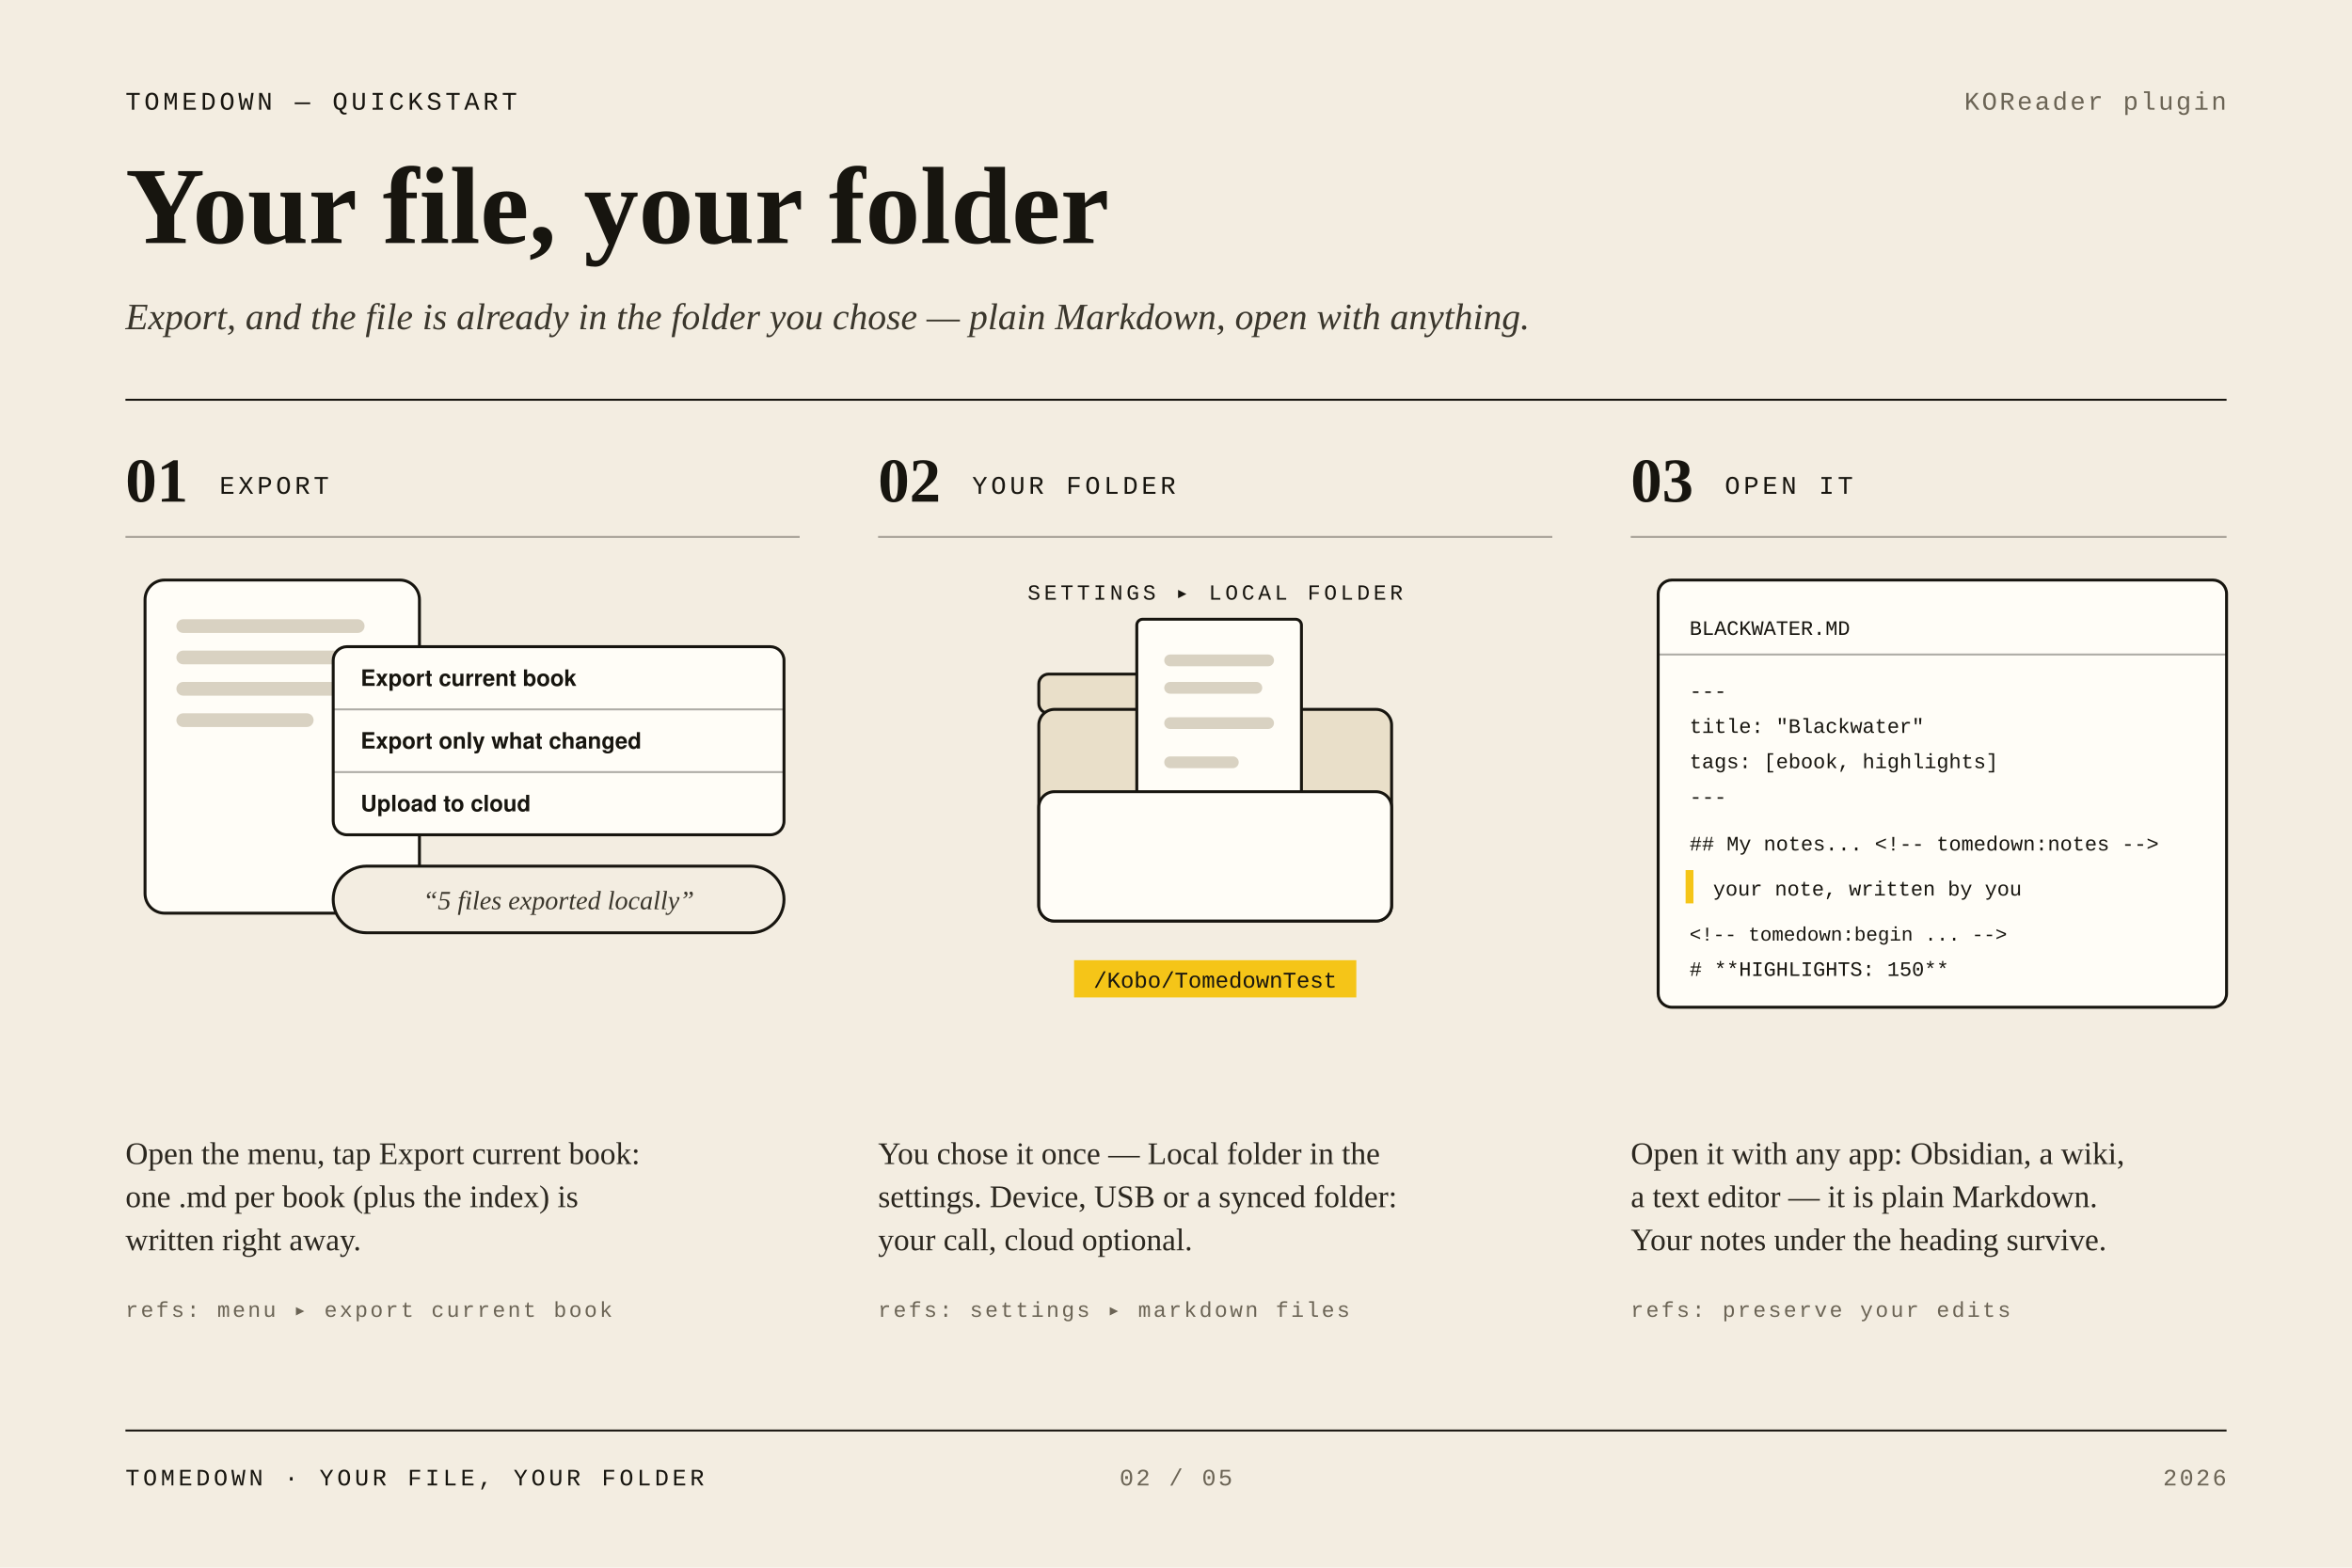
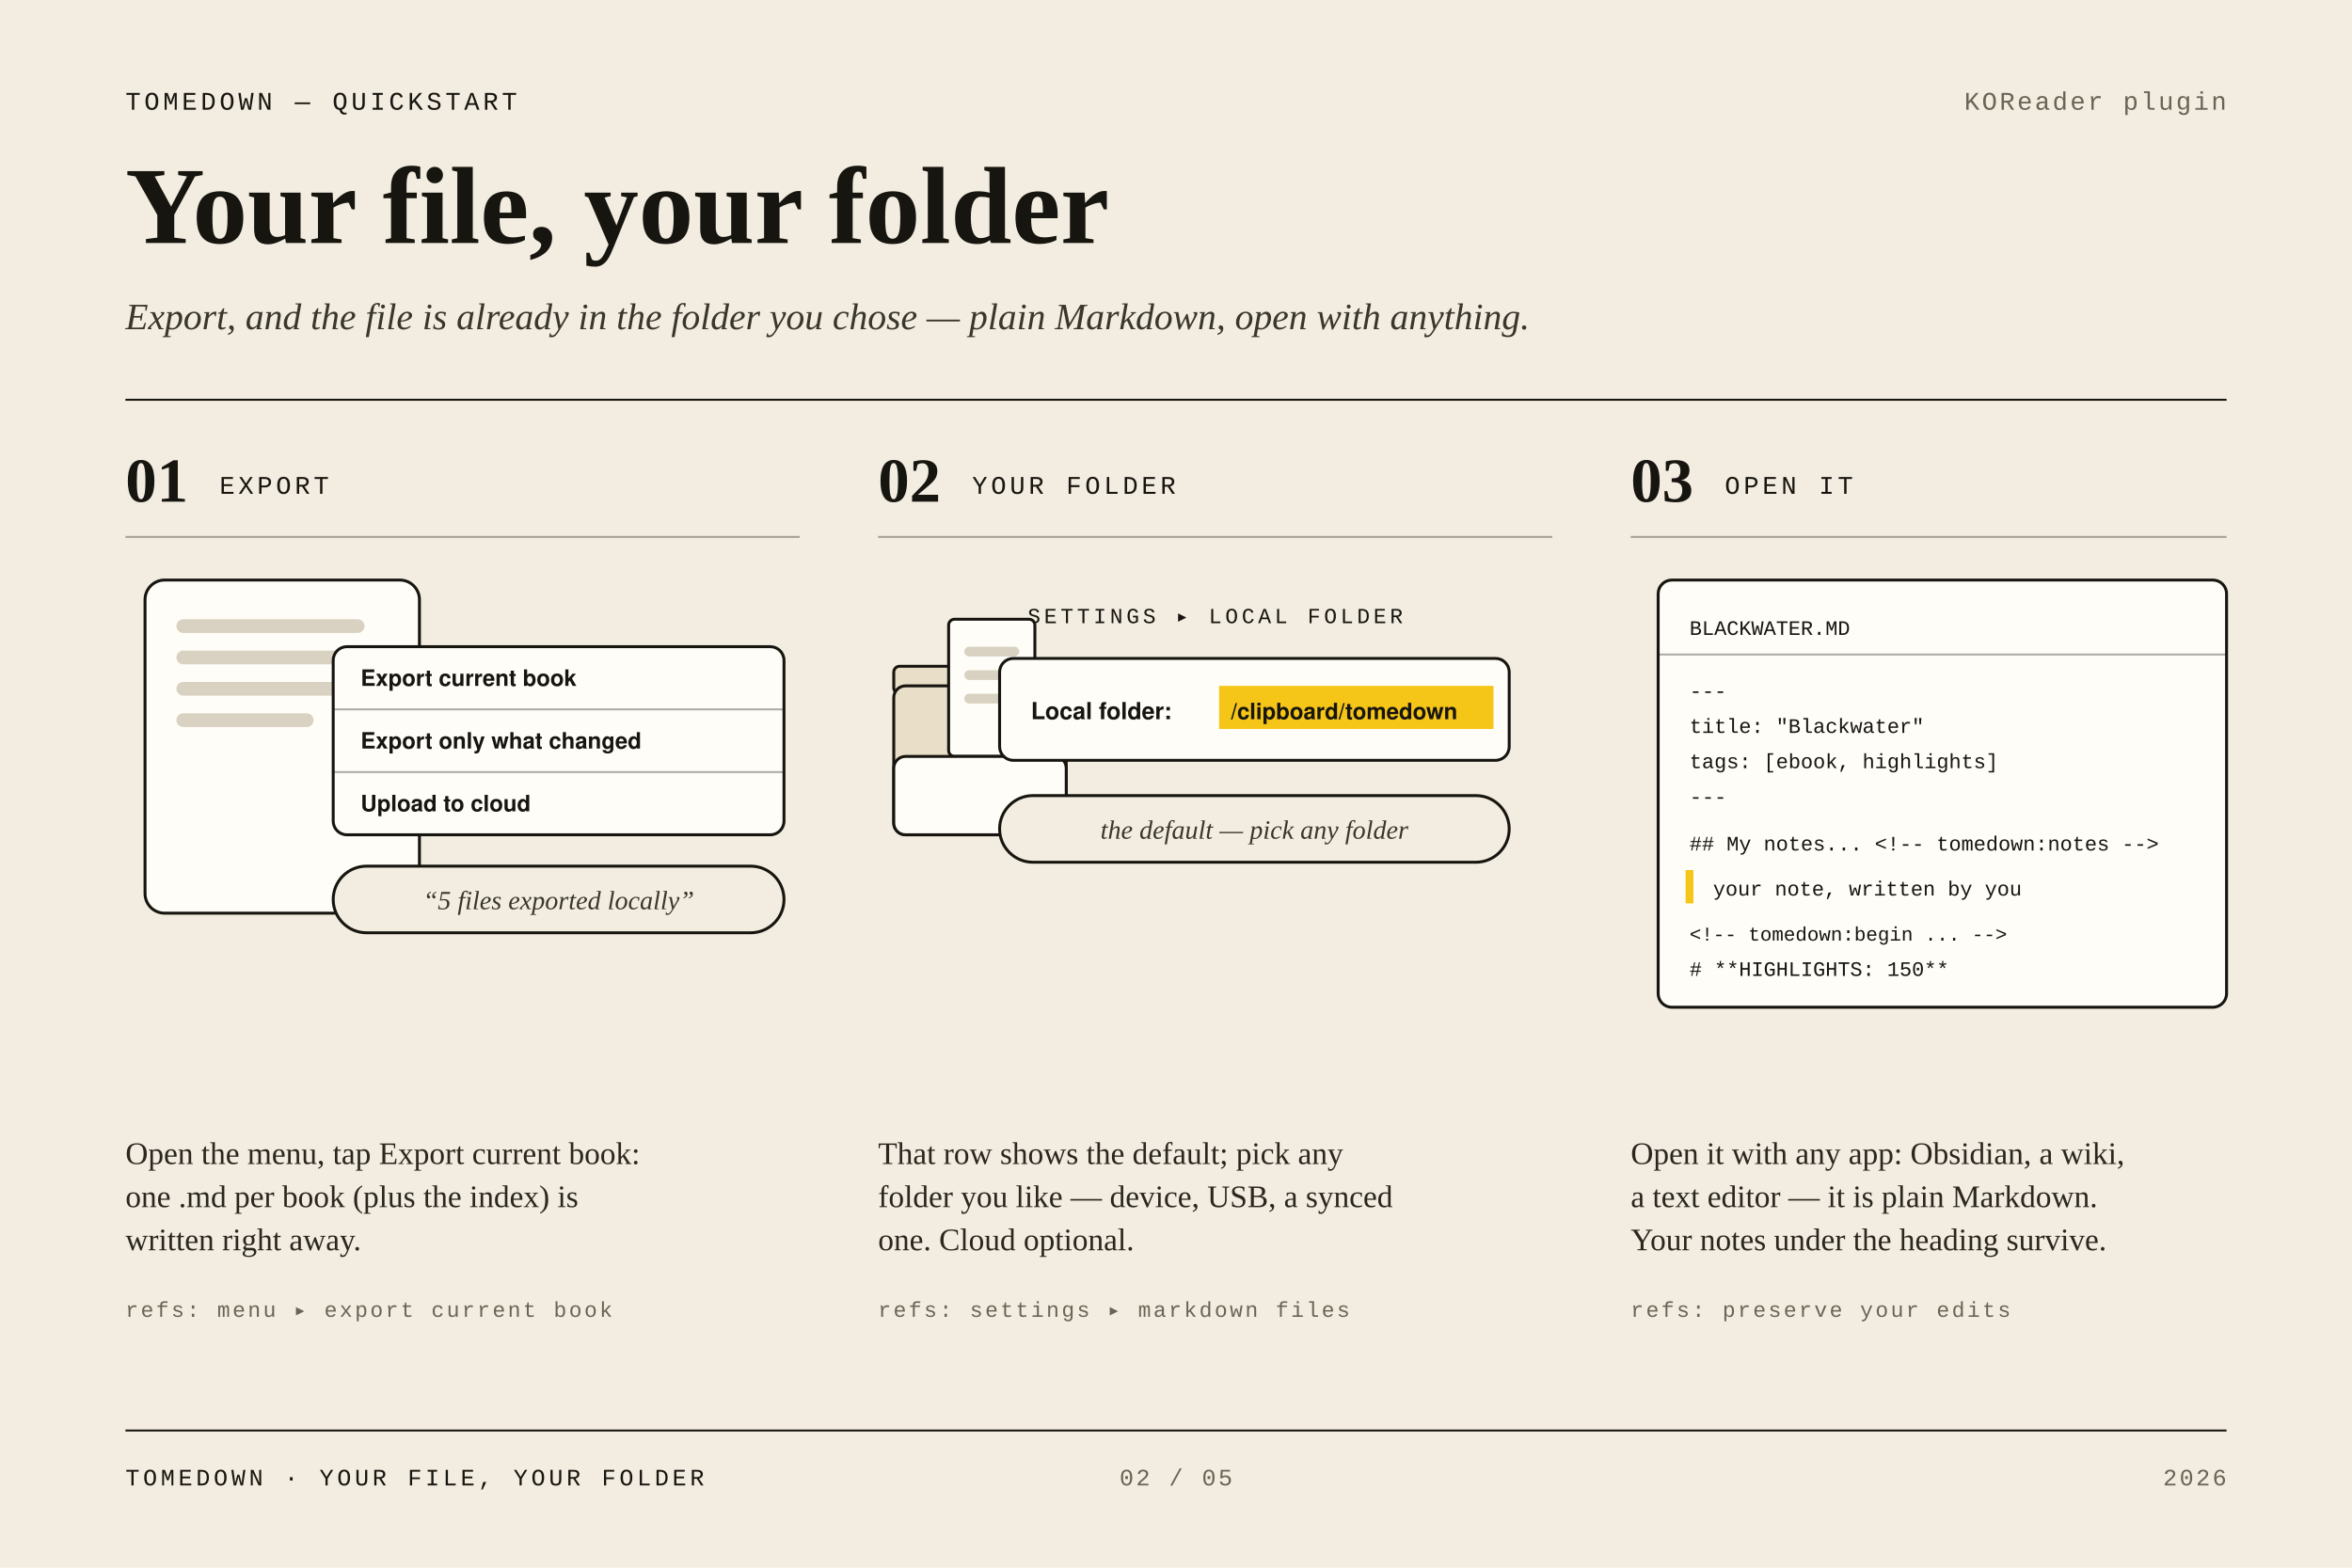
<svg xmlns="http://www.w3.org/2000/svg" width="1200" height="800" viewBox="0 0 1200 800" role="img" aria-label="Tomedown quickstart tutorial 02 — Your file, your folder: export from the menu, the file lands in the folder you chose, open it with any app">
  <style>
    .display { font-family: Georgia, "Times New Roman", serif; font-weight: 700; fill: #17150F; }
    .deck    { font-family: Georgia, "Times New Roman", serif; font-style: italic; fill: #3A362C; }
    .label   { font-family: "SF Mono", Menlo, Consolas, "Liberation Mono", monospace; letter-spacing: 1.8px; fill: #17150F; }
    .labelm  { font-family: "SF Mono", Menlo, Consolas, "Liberation Mono", monospace; letter-spacing: 1.2px; fill: #6B6455; }
    .body    { font-family: Georgia, "Times New Roman", serif; fill: #2B271F; }
    .menu    { font-family: "Helvetica Neue", Helvetica, Arial, sans-serif; font-weight: 700; fill: #17150F; }
    .code    { font-family: "SF Mono", Menlo, Consolas, "Liberation Mono", monospace; fill: #17150F; }
    .rule    { stroke: #17150F; stroke-width: 1; }
    .hair    { stroke: #17150F; stroke-width: 1; opacity: .35; }
    .card    { fill: #FFFDF7; stroke: #17150F; stroke-width: 1.5; }
    .frame   { fill: #FFFDF7; stroke: #17150F; stroke-width: 1.5; }
    .skel    { fill: #D9D2C2; }
    .accent  { fill: #F5C518; }
  </style>
  <rect width="1200" height="800" fill="#F3EDE1" />
  <text class="label" x="64" y="56" font-size="13">TOMEDOWN — QUICKSTART</text>
  <text class="labelm" x="1136" y="56" font-size="13" text-anchor="end">KOReader plugin</text>
  <text class="display" x="64" y="124" font-size="56">Your file, your folder</text>
  <text class="deck" x="64" y="168" font-size="19">Export, and the file is already in the folder you chose — plain Markdown, open with anything.</text>
  <line class="rule" x1="64" y1="204" x2="1136" y2="204" />
  <text class="display" x="64" y="256" font-size="32">01</text>
  <text class="label" x="112" y="252" font-size="13">EXPORT</text>
  <line class="hair" x1="64" y1="274" x2="408" y2="274" />
  <rect class="frame" x="74" y="296" width="140" height="170" rx="10" />
  <rect class="skel" x="90" y="316" width="96" height="7" rx="3.5" />
  <rect class="skel" x="90" y="332" width="88" height="7" rx="3.5" />
  <rect class="skel" x="90" y="348" width="96" height="7" rx="3.5" />
  <rect class="skel" x="90" y="364" width="70" height="7" rx="3.5" />
  <rect class="card" x="170" y="330" width="230" height="96" rx="7" />
  <line class="hair" x1="170" y1="362" x2="400" y2="362" />
  <line class="hair" x1="170" y1="394" x2="400" y2="394" />
  <text class="menu" x="184" y="350" font-size="11.5">Export current book</text>
  <text class="menu" x="184" y="382" font-size="11.5">Export only what changed</text>
  <text class="menu" x="184" y="414" font-size="11.5">Upload to cloud</text>
  <rect x="170" y="442" width="230" height="34" rx="17" fill="#F3EDE1" stroke="#17150F" stroke-width="1.5" />
  <text class="deck" x="285" y="464" font-size="13.5" text-anchor="middle">“5 files exported locally”</text>
  <text class="body" x="64" y="594" font-size="16">Open the menu, tap Export current book:</text>
  <text class="body" x="64" y="616" font-size="16">one .md per book (plus the index) is</text>
  <text class="body" x="64" y="638" font-size="16">written right away.</text>
  <text class="labelm" x="64" y="672" font-size="11">refs: menu ▸ export current book</text>
  <text class="display" x="448" y="256" font-size="32">02</text>
  <text class="label" x="496" y="252" font-size="13">YOUR FOLDER</text>
  <line class="hair" x1="448" y1="274" x2="792" y2="274" />
-   <text class="label" x="620" y="306" font-size="11" text-anchor="middle">SETTINGS ▸ LOCAL FOLDER</text>
-   <rect x="530" y="344" width="58" height="20" rx="5" fill="#E9DFC9" stroke="#17150F" stroke-width="1.5" />
-   <rect x="530" y="362" width="180" height="108" rx="8" fill="#E9DFC9" stroke="#17150F" stroke-width="1.5" />
-   <rect class="card" x="580" y="316" width="84" height="100" rx="3" />
-   <rect class="skel" x="594" y="334" width="56" height="6" rx="3" />
-   <rect class="skel" x="594" y="348" width="50" height="6" rx="3" />
-   <rect class="skel" x="594" y="366" width="56" height="6" rx="3" />
-   <rect class="skel" x="594" y="386" width="38" height="6" rx="3" />
-   <rect class="card" x="530" y="404" width="180" height="66" rx="8" />
-   <rect class="accent" x="548" y="490" width="144" height="19" />
-   <text class="code" x="620" y="504" font-size="11.5" text-anchor="middle">/Kobo/TomedownTest</text>
-   <text class="body" x="448" y="594" font-size="16">You chose it once — Local folder in the</text>
-   <text class="body" x="448" y="616" font-size="16">settings. Device, USB or a synced folder:</text>
-   <text class="body" x="448" y="638" font-size="16">your call, cloud optional.</text>
+   <text class="label" x="620" y="318" font-size="11" text-anchor="middle">SETTINGS ▸ LOCAL FOLDER</text>
+   <rect x="456" y="340" width="34" height="14" rx="3" fill="#E9DFC9" stroke="#17150F" stroke-width="1.5" />
+   <rect x="456" y="350" width="88" height="76" rx="6" fill="#E9DFC9" stroke="#17150F" stroke-width="1.5" />
+   <rect class="card" x="484" y="316" width="44" height="70" rx="3" />
+   <rect class="skel" x="492" y="330" width="28" height="5" rx="2.5" />
+   <rect class="skel" x="492" y="342" width="24" height="5" rx="2.5" />
+   <rect class="skel" x="492" y="354" width="28" height="5" rx="2.5" />
+   <rect class="card" x="456" y="386" width="88" height="40" rx="6" />
+   <rect class="card" x="510" y="336" width="260" height="52" rx="7" />
+   <rect class="accent" x="622" y="350" width="140" height="22" />
+   <text class="menu" x="526" y="367" font-size="12">Local folder:</text>
+   <text class="menu" x="628" y="367" font-size="11.5">/clipboard/tomedown</text>
+   <rect x="510" y="406" width="260" height="34" rx="17" fill="#F3EDE1" stroke="#17150F" stroke-width="1.5" />
+   <text class="deck" x="640" y="428" font-size="13.5" text-anchor="middle">the default — pick any folder</text>
+   <text class="body" x="448" y="594" font-size="16">That row shows the default; pick any</text>
+   <text class="body" x="448" y="616" font-size="16">folder you like — device, USB, a synced</text>
+   <text class="body" x="448" y="638" font-size="16">one. Cloud optional.</text>
  <text class="labelm" x="448" y="672" font-size="11">refs: settings ▸ markdown files</text>
  <text class="display" x="832" y="256" font-size="32">03</text>
  <text class="label" x="880" y="252" font-size="13">OPEN IT</text>
  <line class="hair" x1="832" y1="274" x2="1136" y2="274" />
  <rect class="card" x="846" y="296" width="290" height="218" rx="7" />
  <line class="hair" x1="846" y1="334" x2="1136" y2="334" />
  <text class="code" x="862" y="324" font-size="10.5" fill="#6B6455">BLACKWATER.MD</text>
  <text class="code" x="862" y="356" font-size="10.5">---</text>
  <text class="code" x="862" y="374" font-size="10.5">title: "Blackwater"</text>
  <text class="code" x="862" y="392" font-size="10.5">tags: [ebook, highlights]</text>
  <text class="code" x="862" y="410" font-size="10.5">---</text>
  <text class="code" x="862" y="434" font-size="10.5">## My notes... &lt;!-- tomedown:notes --&gt;</text>
  <rect class="accent" x="860" y="444" width="4" height="17" />
  <text class="code" x="874" y="457" font-size="10.5">your note, written by you</text>
  <text class="code" x="862" y="480" font-size="10" fill="#6B6455">&lt;!-- tomedown:begin ... --&gt;</text>
  <text class="code" x="862" y="498" font-size="10.5"># **HIGHLIGHTS: 150**</text>
  <text class="body" x="832" y="594" font-size="16">Open it with any app: Obsidian, a wiki,</text>
  <text class="body" x="832" y="616" font-size="16">a text editor — it is plain Markdown.</text>
  <text class="body" x="832" y="638" font-size="16">Your notes under the heading survive.</text>
  <text class="labelm" x="832" y="672" font-size="11">refs: preserve your edits</text>
  <line class="rule" x1="64" y1="730" x2="1136" y2="730" />
  <text class="label" x="64" y="758" font-size="12">TOMEDOWN · YOUR FILE, YOUR FOLDER</text>
  <text class="labelm" x="600" y="758" font-size="12" text-anchor="middle">02 / 05</text>
  <text class="labelm" x="1136" y="758" font-size="12" text-anchor="end">2026</text>
</svg>
